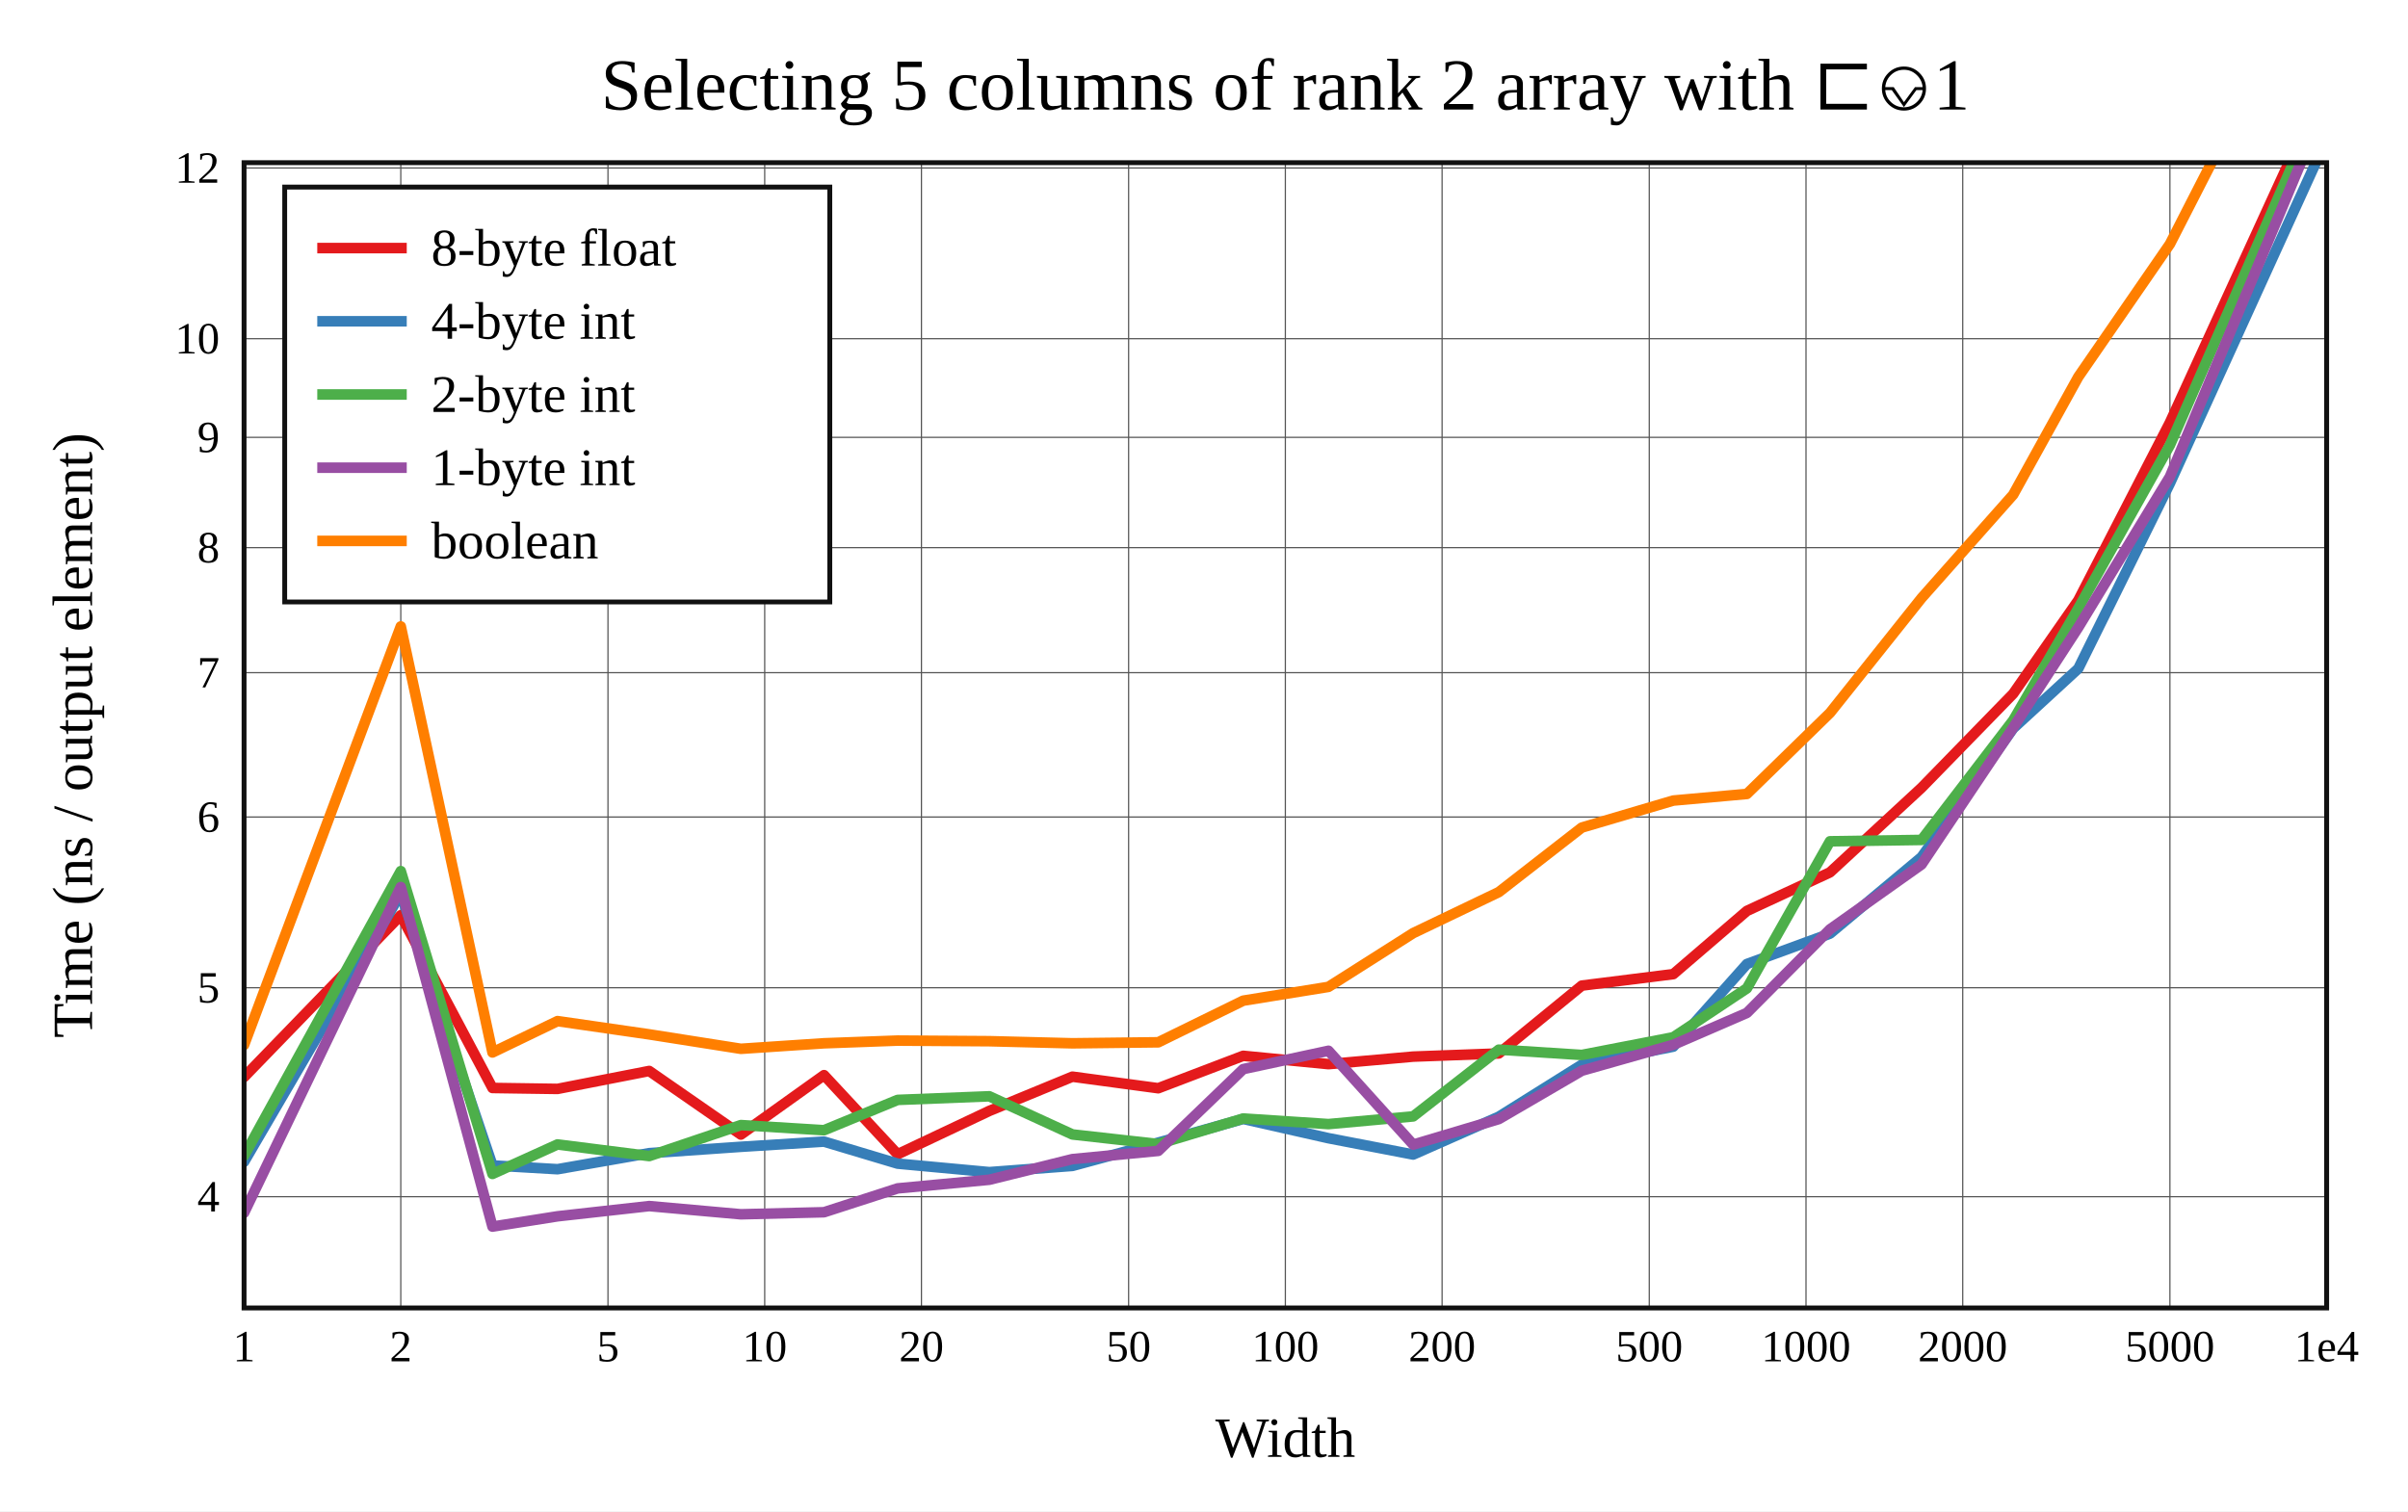
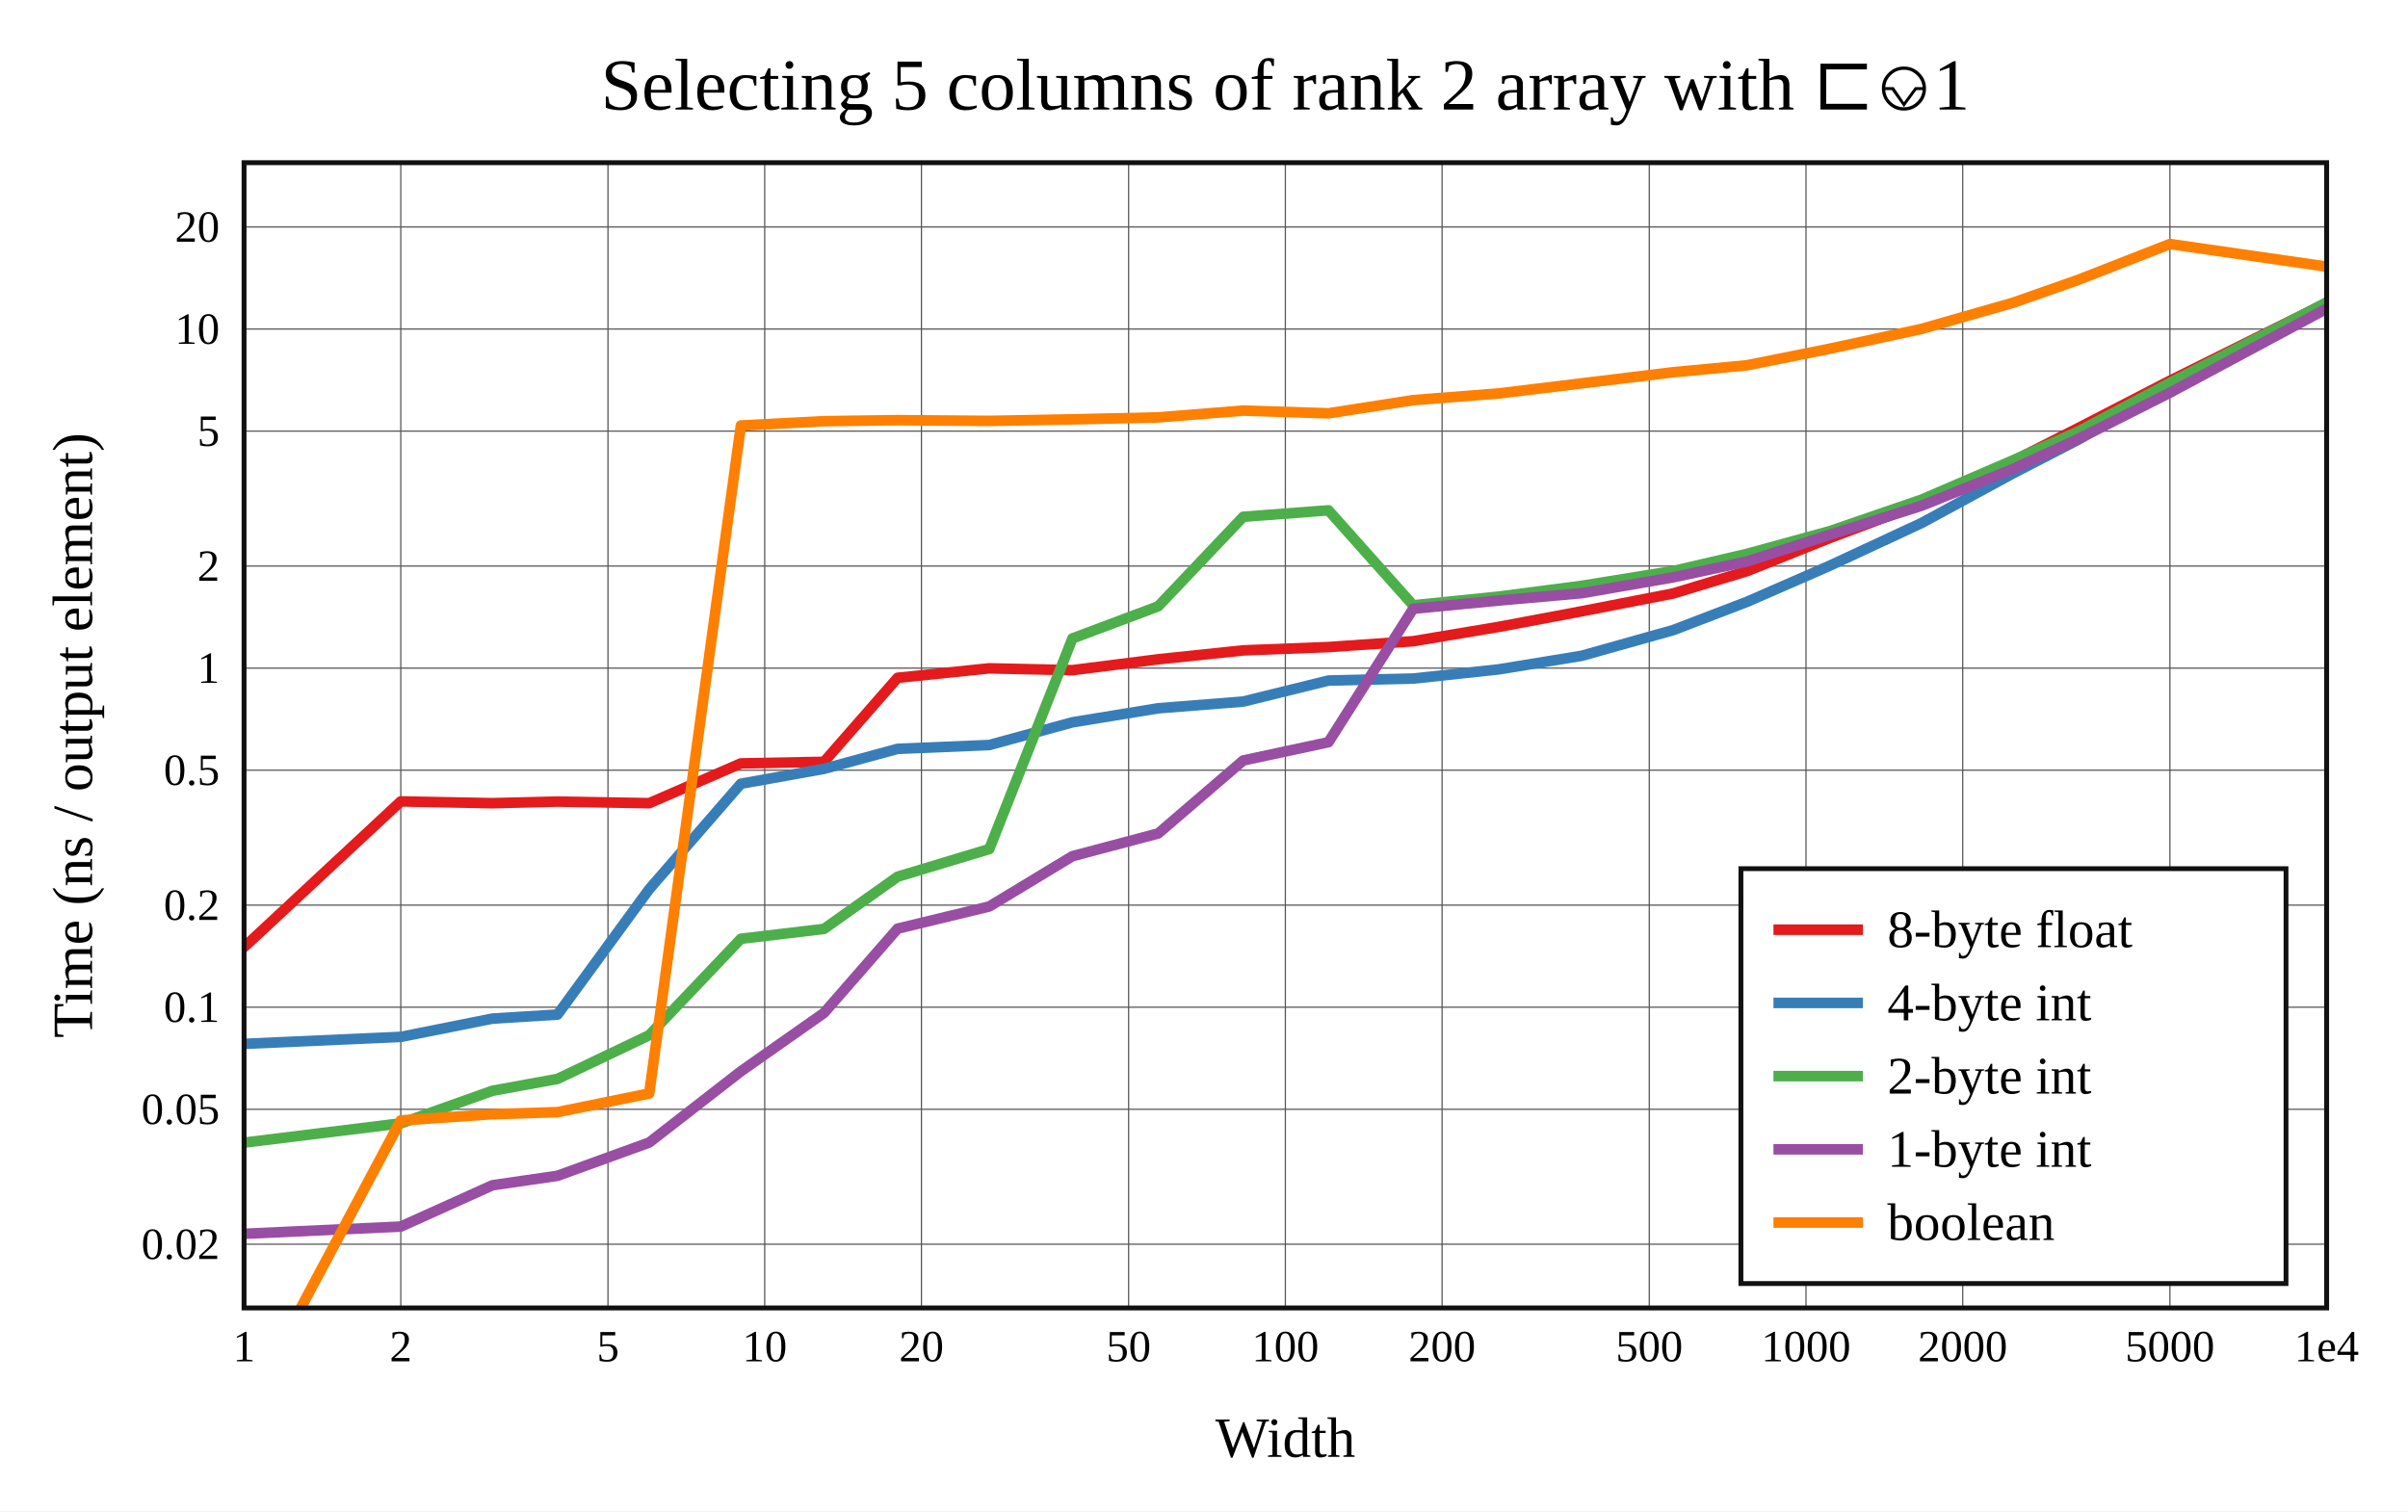
<svg xmlns="http://www.w3.org/2000/svg" viewBox="-60 -40 592 371.6" height="557.4" width="888">
  <g stroke-width="2.6" font-size="14px" text-anchor="middle">
    <defs>
      <clipPath id="clip">
        <rect x="0" y="0" width="512" height="281.6" />
      </clipPath>
    </defs>
    <rect fill="white" x="-60" y="-40" width="592" height="371.6" />
    <text dy="0.33em" font-size="18px" x="256" y="-19">Selecting 5 columns of rank 2 array with ⊏⎉1</text>
    <text dy="0.33em" x="256" y="313.6">Width</text>
    <text dy="0.33em" transform="rotate(-90)" x="-140.8" y="-42">Time (ns / output element)</text>
    <g stroke-width="0.3" stroke="#555">
      <path d="M38.532 0v281.6" />
      <path d="M89.468 0v281.6" />
      <path d="M128 0v281.6" />
      <path d="M166.532 0v281.6" />
      <path d="M217.468 0v281.6" />
      <path d="M256 0v281.6" />
      <path d="M294.532 0v281.6" />
      <path d="M345.468 0v281.6" />
      <path d="M384 0v281.6" />
      <path d="M422.532 0v281.6" />
      <path d="M473.468 0v281.6" />
-       <path d="M0 254.246h512" />
-       <path d="M0 202.87h512" />
-       <path d="M0 160.892h512" />
-       <path d="M0 125.4h512" />
-       <path d="M0 94.656h512" />
-       <path d="M0 67.538h512" />
-       <path d="M0 43.28h512" />
-       <path d="M0 1.302h512" />
+       <path d="M0 265.931h512" />
+       <path d="M0 232.753h512" />
+       <path d="M0 207.655h512" />
+       <path d="M0 182.557h512" />
+       <path d="M0 149.379h512" />
+       <path d="M0 124.281h512" />
+       <path d="M0 99.183h512" />
+       <path d="M0 66.005h512" />
+       <path d="M0 40.907h512" />
+       <path d="M0 15.809h512" />
    </g>
    <g font-size="11px">
      <text dy="0.33em" x="0" y="291.1">1</text>
      <text dy="0.33em" x="38.532" y="291.1">2</text>
      <text dy="0.33em" x="89.468" y="291.1">5</text>
      <text dy="0.33em" x="128" y="291.1">10</text>
      <text dy="0.33em" x="166.532" y="291.1">20</text>
      <text dy="0.33em" x="217.468" y="291.1">50</text>
      <text dy="0.33em" x="256" y="291.1">100</text>
      <text dy="0.33em" x="294.532" y="291.1">200</text>
      <text dy="0.33em" x="345.468" y="291.1">500</text>
      <text dy="0.33em" x="384" y="291.1">1000</text>
      <text dy="0.33em" x="422.532" y="291.1">2000</text>
      <text dy="0.33em" x="473.468" y="291.1">5000</text>
      <text dy="0.33em" x="512" y="291.1">1e4</text>
      <g text-anchor="end">
-         <text dy="0.33em" x="-6" y="254.246">4</text>
-         <text dy="0.33em" x="-6" y="202.87">5</text>
-         <text dy="0.33em" x="-6" y="160.892">6</text>
-         <text dy="0.33em" x="-6" y="125.4">7</text>
-         <text dy="0.33em" x="-6" y="94.656">8</text>
-         <text dy="0.33em" x="-6" y="67.538">9</text>
-         <text dy="0.33em" x="-6" y="43.28">10</text>
-         <text dy="0.33em" x="-6" y="1.302">12</text>
+         <text dy="0.33em" x="-6" y="265.931">0.02</text>
+         <text dy="0.33em" x="-6" y="232.753">0.05</text>
+         <text dy="0.33em" x="-6" y="207.655">0.1</text>
+         <text dy="0.33em" x="-6" y="182.557">0.2</text>
+         <text dy="0.33em" x="-6" y="149.379">0.5</text>
+         <text dy="0.33em" x="-6" y="124.281">1</text>
+         <text dy="0.33em" x="-6" y="99.183">2</text>
+         <text dy="0.33em" x="-6" y="66.005">5</text>
+         <text dy="0.33em" x="-6" y="40.907">10</text>
+         <text dy="0.33em" x="-6" y="15.809">20</text>
      </g>
    </g>
-     <rect stroke-width="1.2" stroke="#111" fill="white" transform="translate(10,6)" x="0" y="0" width="134" height="102" />
+     <rect stroke-width="1.2" stroke="#111" fill="white" transform="translate(368,173.6)" x="0" y="0" width="134" height="102" />
    <g clip-path="url(#clip)" fill="none" stroke-linecap="round" stroke-linejoin="round">
-       <path stroke="#e41a1c" d="M0 224.831L38.532 185.046L61.072 227.515L77.064 227.744L99.603 223.334L122.143 238.969L142.585 224.363L160.675 243.81L183.215 233.158L203.656 224.738L224.752 227.578L245.642 219.609L266.597 221.655L287.426 219.804L308.471 219.03L328.88 202.345L351.37 199.522L369.471 183.979L389.901 174.495L412.408 153.689L434.936 130.573L450.94 107.62L473.468 63.883L512 -20.293" />
-       <path stroke="#377eb8" d="M0 245.677L38.532 179.699L61.072 246.558L77.064 247.49L99.603 243.543L122.143 241.981L142.585 240.702L160.675 246.117L183.215 248.206L203.656 246.679L224.752 240.951L245.642 235.131L266.597 239.865L287.426 243.88L308.471 234.583L328.88 221.801L351.37 217.35L369.471 197.036L389.901 189.56L412.408 170.744L434.936 139.105L450.94 124.394L473.468 78.837L512 -5.838" />
-       <path stroke="#4daf4a" d="M0 244.181L38.532 174.192L61.072 248.651L77.064 241.402L99.603 244.26L122.143 236.64L142.585 237.902L160.675 230.449L183.215 229.561L203.656 238.942L224.752 241.304L245.642 235.023L266.597 236.396L287.426 234.505L308.471 218.093L328.88 219.395L351.37 215.046L369.471 203.018L389.901 166.861L412.408 166.524L434.936 137.124L450.94 109.577L473.468 69.439L512 -18.645" />
-       <path stroke="#984ea3" d="M0 258.214L38.532 178.112L61.072 261.6L77.064 259.071L99.603 256.557L122.143 258.572L142.585 258.068L160.675 252.206L183.215 250.082L203.656 245.005L224.752 242.983L245.642 222.873L266.597 218.369L287.426 241.441L308.471 235.167L328.88 223.275L351.37 216.898L369.471 209.059L389.901 188.5L412.408 172.554L434.936 138.913L450.94 114.271L473.468 77.203L512 -15.17" />
-       <path stroke="#ff7f00" d="M0 216.935L38.532 114.029L61.072 218.782L77.064 211.074L99.603 214.335L122.143 217.883L142.585 216.527L160.675 215.865L183.215 216.014L203.656 216.529L224.752 216.283L245.642 206.047L266.597 202.657L287.426 189.439L308.471 179.355L328.88 163.485L351.37 156.847L369.471 155.218L389.901 135.287L412.408 107.052L434.936 81.635L450.94 52.679L473.468 20L512 -55.295" />
+       <path stroke="#e41a1c" d="M0 192.891L38.532 157.052L61.072 157.491L77.064 157.097L99.603 157.49L122.143 147.709L142.585 147.316L160.675 126.66L183.215 124.333L203.656 124.783L224.752 122.108L245.642 119.919L266.597 119.104L287.426 117.663L308.471 114.136L328.88 110.3L351.37 105.918L369.471 100.433L389.901 92.264L412.408 83.84L434.936 73.337L450.94 65.25L473.468 53.615L512 34.493" />
+       <path stroke="#377eb8" d="M0 216.669L38.532 214.954L61.072 210.456L77.064 209.467L99.603 178.636L122.143 152.711L142.585 149.041L160.675 144.129L183.215 143.19L203.656 137.604L224.752 134.157L245.642 132.502L266.597 127.336L287.426 126.849L308.471 124.587L328.88 121.242L351.37 114.924L369.471 107.987L389.901 99.07L412.408 88.604L434.936 76.369L450.94 68.102L473.468 55.171L512 34.39" />
+       <path stroke="#4daf4a" d="M0 240.96L38.532 236.211L61.072 228.201L77.064 225.288L99.603 214.542L122.143 190.832L142.585 188.401L160.675 175.567L183.215 168.767L203.656 116.982L224.752 109.075L245.642 87.07L266.597 85.482L287.426 108.834L308.471 106.694L328.88 104.039L351.37 100.402L369.471 96.188L389.901 90.585L412.408 82.854L434.936 73.164L450.94 66.116L473.468 54.139L512 34.414" />
+       <path stroke="#984ea3" d="M0 263.373L38.532 261.6L61.072 251.435L77.064 249.11L99.603 240.93L122.143 223.423L142.585 209.059L160.675 188.34L183.215 182.886L203.656 170.521L224.752 164.928L245.642 146.988L266.597 142.496L287.426 109.686L308.471 107.664L328.88 105.852L351.37 101.956L369.471 98.061L389.901 91.482L412.408 84.353L434.936 75.291L450.94 67.928L473.468 56.555L512 35.897" />
+       <path stroke="#ff7f00" d="M0 307.77L38.532 235.493L61.072 233.961L77.064 233.456L99.603 228.864L122.143 64.628L142.585 63.562L160.675 63.314L183.215 63.491L203.656 63.112L224.752 62.63L245.642 60.96L266.597 61.629L287.426 58.381L308.471 56.74L328.88 54.257L351.37 51.52L369.471 49.818L389.901 45.73L412.408 40.872L434.936 34.425L450.94 28.807L473.468 20L512 25.556" />
    </g>
    <rect stroke-width="1.2" stroke="#111" fill="none" x="0" y="0" width="512" height="281.6" />
-     <g transform="translate(10,6)" text-anchor="start" font-size="13px">
+     <g transform="translate(368,173.6)" text-anchor="start" font-size="13px">
      <rect fill="white" opacity="0.6" x="0.65" y="0.65" width="132.7" height="100.7" />
      <path stroke="#e41a1c" d="M8 15h22" />
      <path stroke="#377eb8" d="M8 33h22" />
      <path stroke="#4daf4a" d="M8 51h22" />
      <path stroke="#984ea3" d="M8 69h22" />
      <path stroke="#ff7f00" d="M8 87h22" />
      <text dy="0.33em" x="36" y="15">8-byte float</text>
      <text dy="0.33em" x="36" y="33">4-byte int</text>
      <text dy="0.33em" x="36" y="51">2-byte int</text>
      <text dy="0.33em" x="36" y="69">1-byte int</text>
      <text dy="0.33em" x="36" y="87">boolean</text>
    </g>
  </g>
</svg>
